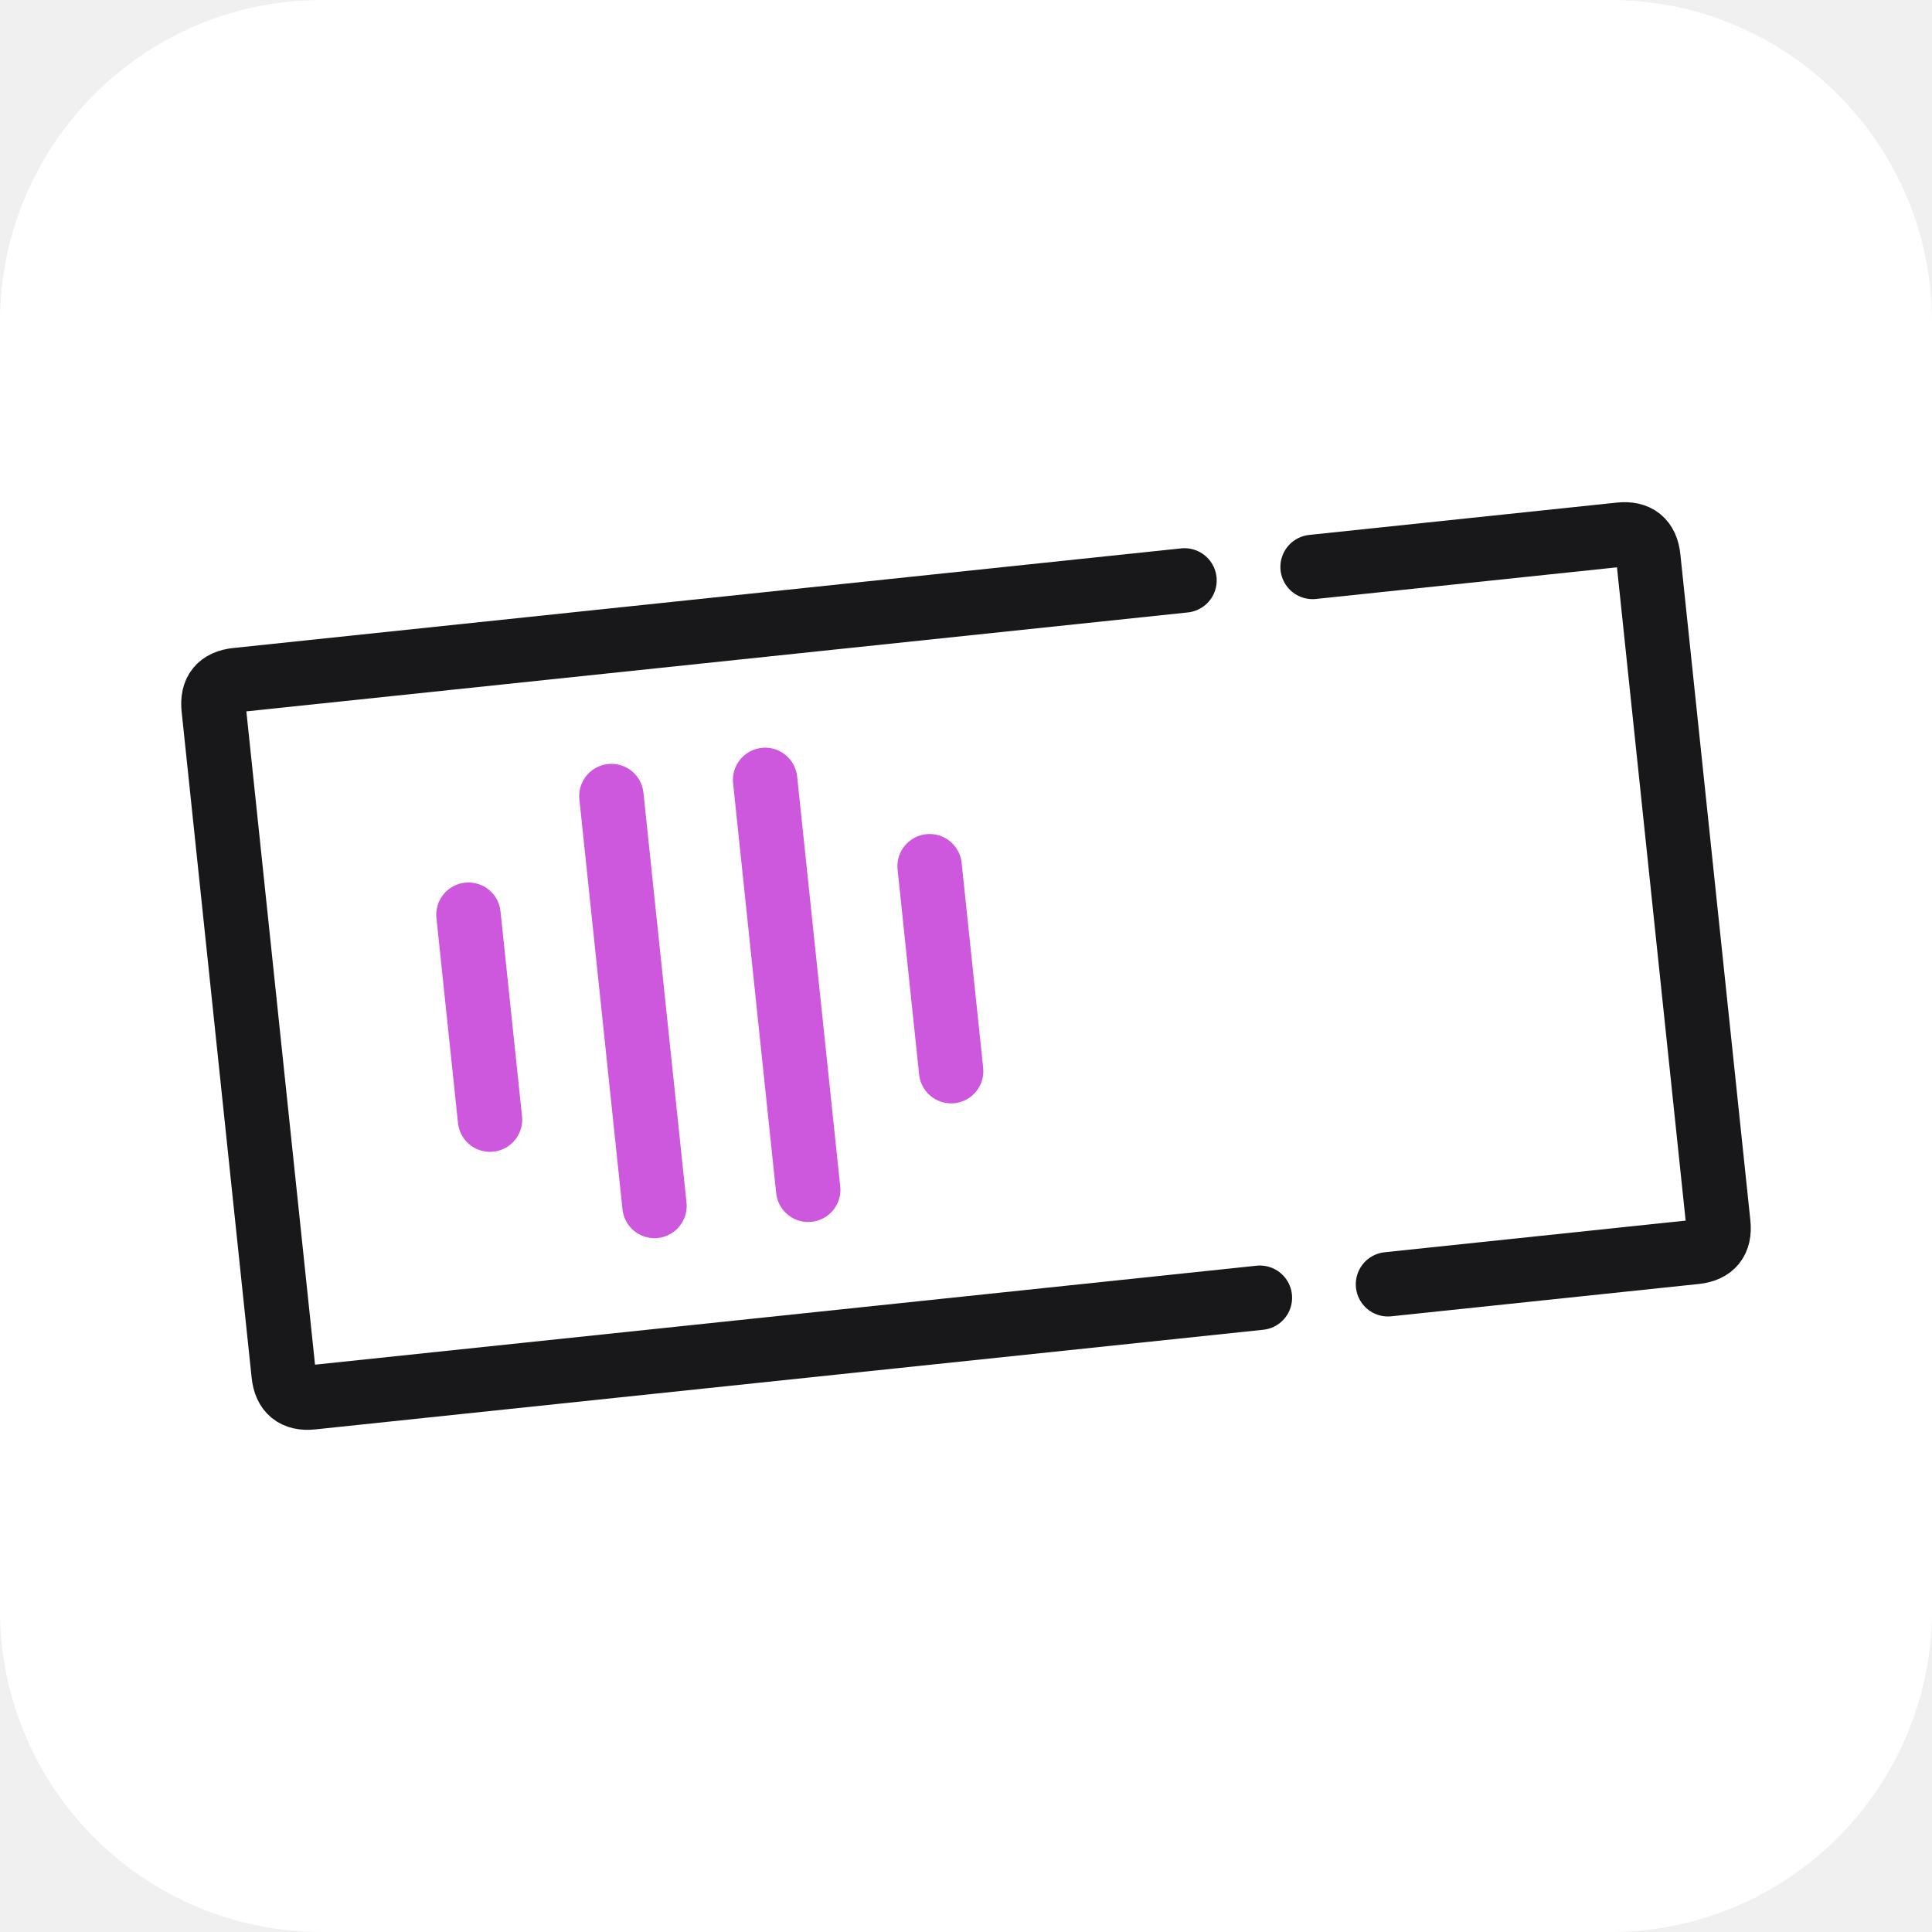
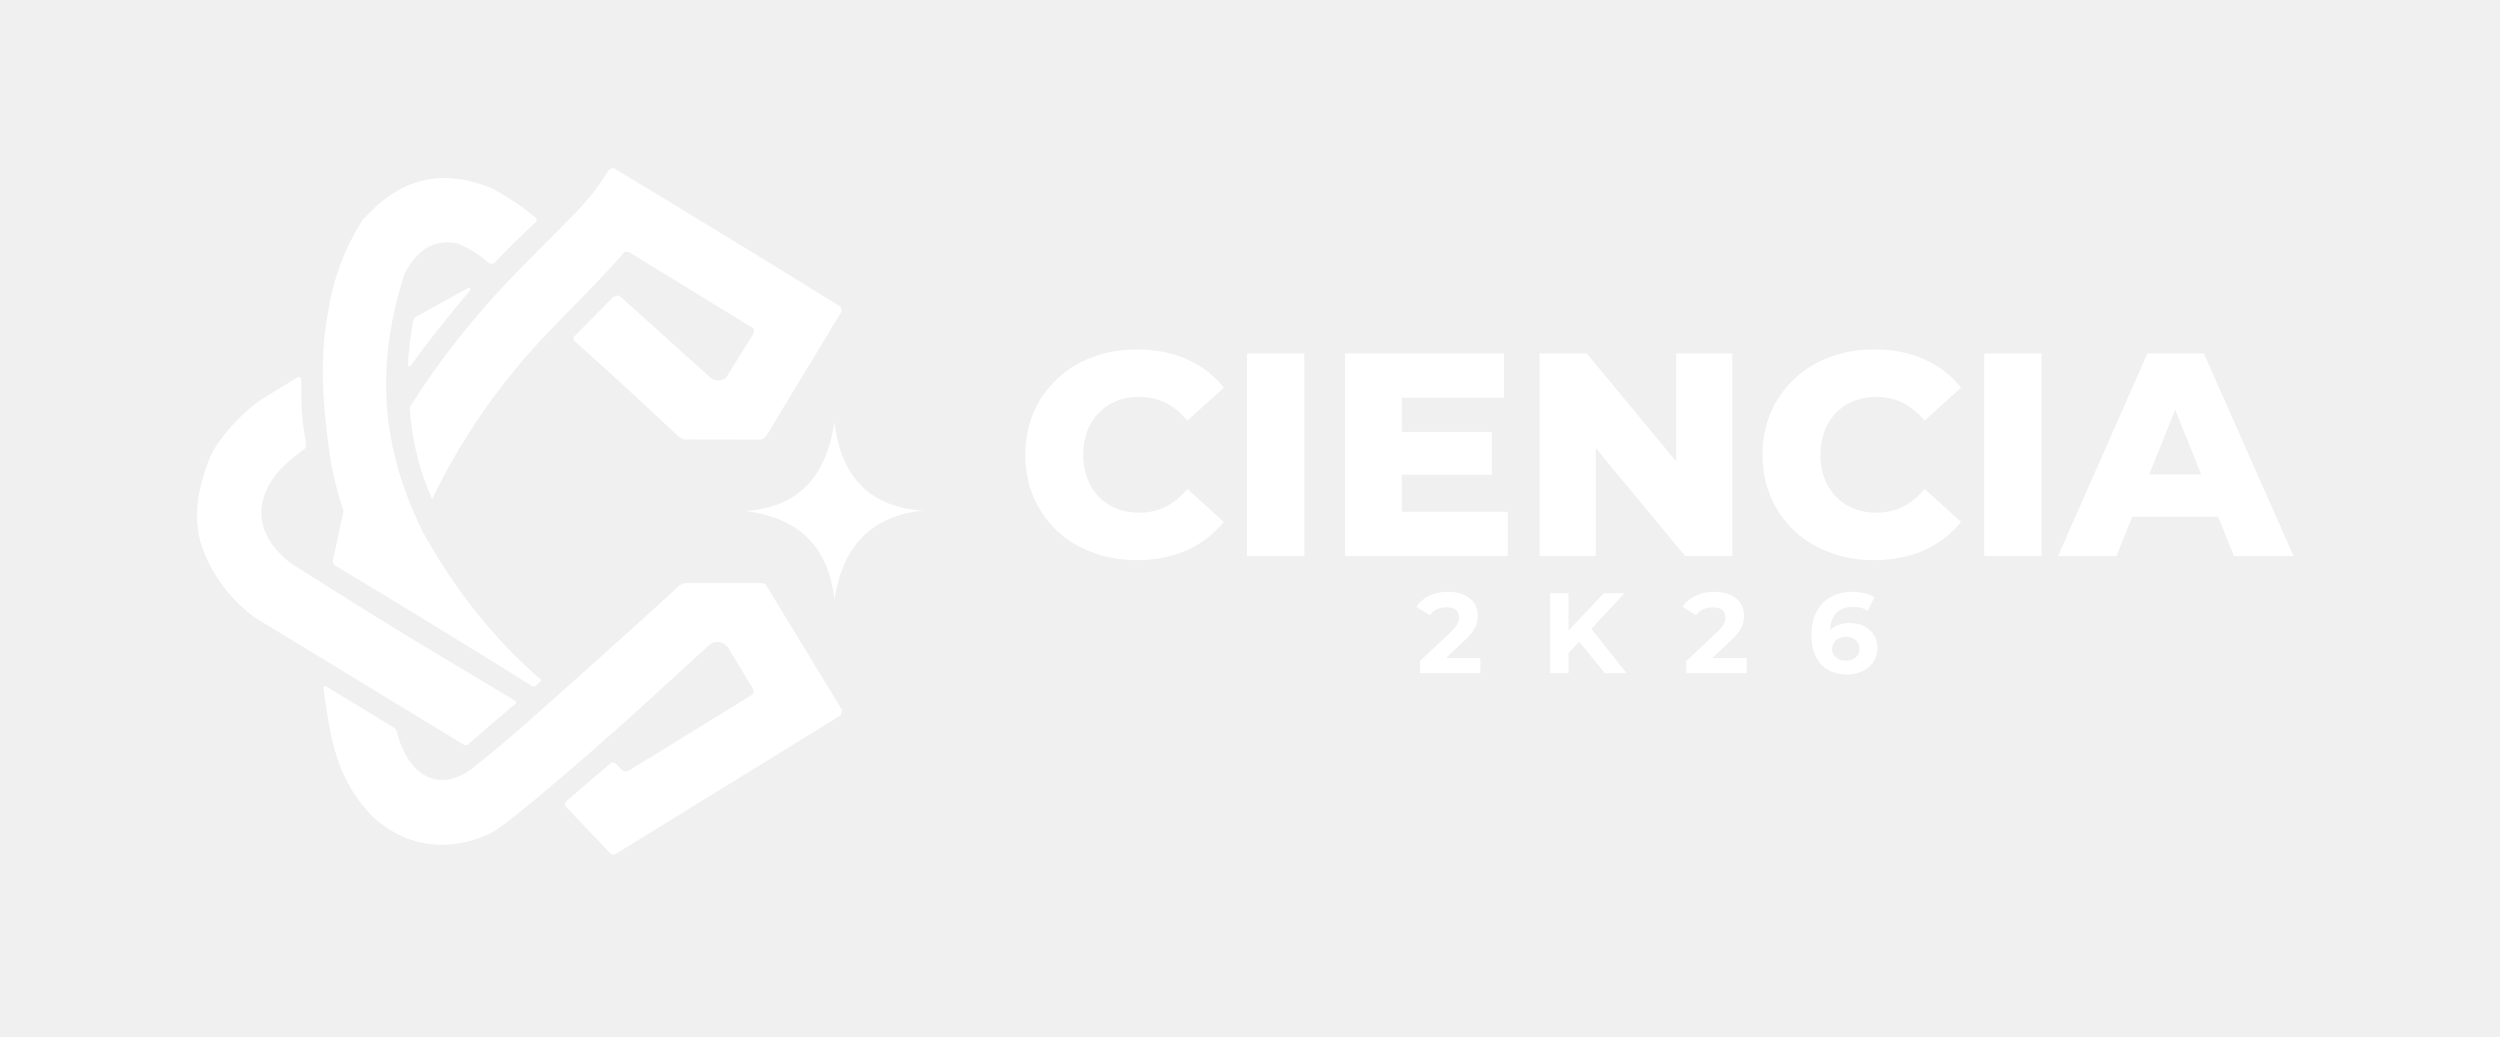
- <svg xmlns="http://www.w3.org/2000/svg" width="48" height="48" viewBox="0 0 48 48">
-   <rect width="48" height="48" rx="8" fill="#ffffff" />
-   <g transform="translate(24, 24)">
-     <g transform="rotate(-6) scale(0.32)">
-       <path d="M 20 -28 L -54 -28 Q -56 -28 -56 -26 L -56 26 Q -56 28 -54 28 L 20 28" fill="none" stroke="#18181b" stroke-width="5" stroke-linecap="round" stroke-linejoin="round" />
-       <path d="M 30 -28 L 54 -28 Q 56 -28 56 -26 L 56 26 Q 56 28 54 28 L 30 28" fill="none" stroke="#18181b" stroke-width="5" stroke-linecap="round" stroke-linejoin="round" />
-       <line x1="-38" y1="-8" x2="-38" y2="8" stroke="#cd58dd" stroke-width="5" stroke-linecap="round" />
-       <line x1="-26" y1="-16" x2="-26" y2="16" stroke="#cd58dd" stroke-width="5" stroke-linecap="round" />
-       <line x1="-14" y1="-16" x2="-14" y2="16" stroke="#cd58dd" stroke-width="5" stroke-linecap="round" />
-       <line x1="-2" y1="-8" x2="-2" y2="8" stroke="#cd58dd" stroke-width="5" stroke-linecap="round" />
+ <svg xmlns="http://www.w3.org/2000/svg" width="100%" height="100%" viewBox="0 0 4092 1696" version="1.1" xml:space="preserve" style="fill-rule:evenodd;clip-rule:evenodd;stroke-linejoin:round;stroke-miterlimit:2;">
+   <g transform="matrix(1,0,0,1,-1396.012,-2347.6)">
+     <g id="Logo-and-text" transform="matrix(1.29794,0,0,1.154137,1403.17,324.0245)">
+       <rect x="-5.515" y="1753.324" width="3152.224" height="1469.124" style="fill:none;" />
+       <g id="White-Group">
+         <g transform="matrix(0.087057,0,0,0.097904,697.5987,2479.263)">
+           <g transform="matrix(1,0,0,1,-5555.556,-5555.556)">
+             <g id="White" transform="matrix(5.555556,0,0,5.555556,0,0)">
+               <path d="M1047.169,539.187L1145.388,439.247L1160.133,435.429L1400.224,651.384C1413.156,659.179 1425.898,659.242 1438.455,651.703L1510.414,535.956C1514.064,527.419 1512.684,521.859 1506.664,519.044L1188.697,324.118C1183.127,321.126 1177.669,320.657 1172.399,324.45C1104.713,403.523 1026.458,476.901 953.469,555.458C834.61,684.01 742.716,821.762 672.822,967.019C641.138,895.272 620.103,815.508 614.314,727.356C689.998,607.211 781.622,490.609 890.803,377.912L1049.328,217.685C1080.593,184.749 1108.019,150.966 1128.954,115.417C1136.089,104.357 1143.276,100.52 1151.348,106.548C1346.809,224.648 1539.582,342.42 1732.388,461.432C1738.193,464.478 1742.208,470.789 1740.596,477.461L1545.476,799.98C1542.147,806.123 1537.105,810.093 1530.109,811.586L1338.142,811.264C1330.512,812.046 1322.695,809.278 1314.681,802.79C1227.318,720.563 1138.379,638.648 1047.234,557.169C1039.863,551.293 1039.761,545.301 1047.169,539.187Z" style="fill:white;" />
+               <path d="M623.507,501.952C616.483,538.676 612.172,577.327 609.94,617.133C610.948,620.444 613.001,621.554 616.145,620.362C662.362,555.446 714.128,490.819 769.97,424.746C774.989,417.574 773.49,415.634 767.411,415.874L636.285,488.326C630.172,490.338 624.932,497.437 623.507,501.952Z" style="fill:white;" />
+               <path d="M958.115,1438.816C827.923,1326.728 729.869,1197.411 650.381,1055.365C590.411,936.533 555.914,812.942 553.08,683.435C551.359,581.816 568.029,480.872 600.935,379.254C634.93,314.398 679.368,288.454 738.536,299.965C767.372,311.6 794.012,327.525 818.006,348.617C824.924,355.068 831.652,355.06 838.163,347.785C872.181,312.338 906.824,277.682 943.005,244.977C946.788,240.983 946.693,237.901 942.998,233.073C910.315,205.575 872.634,179.367 825.389,154.835C689.016,100.898 584.077,135.036 491.015,239.896C443.508,314.67 415.414,393.471 402.253,475.37C378.995,600.01 387.801,717.301 403.616,832.985C410.552,889.963 424.071,944.422 442.073,997.164L414.892,1124.422C412.641,1130.109 415.968,1138.503 422.098,1141.133C595.748,1245.595 767.104,1349.782 931.898,1453.184C936.505,1455.94 940.639,1456.654 943.945,1452.819L958.115,1438.816Z" style="fill:white;" />
+               <path d="M321.165,649.785C326.132,646.667 329.439,648.916 331.837,653.932C331.69,711.145 331.357,750.956 342.736,811.718C344.824,824.176 344.265,833.365 340.19,835.937C316.74,853.403 295.35,870.433 278.257,888.307C271.367,895.512 265.174,902.855 259.827,910.419C254.249,918.308 249.389,926.254 245.255,934.234C209.891,1002.486 227.542,1073.249 302.376,1132.475C631.466,1342.034 737.677,1400.458 892.245,1494.26L891.738,1499.031C851.429,1532.46 809.377,1568.77 766.604,1606.275C763.093,1608.427 759.522,1608.942 755.866,1607.169L211.935,1276.206C92.655,1189.531 64.166,1070.515 62.819,1048.345C56.099,997.919 60.448,944.301 90.847,865.274C108.592,813.208 187.162,729.812 238.344,700.465L321.165,649.785Z" style="fill:white;" />
+               <path d="M1491.416,997.742C1627.536,987.236 1699.916,910.486 1721.963,765.695C1738.502,910.983 1817.446,988.714 1953.714,996.668C1823.414,1009.592 1743.53,1084.123 1721.869,1229.802C1707.704,1089.776 1627.512,1015.799 1491.416,997.742Z" style="fill:white;" />
+               <path d="M389.645,1458.302C407.064,1588.289 421.6,1693.452 515.246,1792.163C602.911,1874.457 714.193,1889.783 825.09,1838.254C882.059,1810.129 1183.56,1540.563 1183.56,1540.563C1183.56,1540.563 1330.085,1406.667 1390.818,1351.504C1406.91,1334.289 1428.82,1335.437 1444.077,1352.972L1504.813,1453.447C1513.262,1465.783 1512.113,1474.134 1506.253,1477.579L1189.551,1672.381C1182.047,1677.014 1175.005,1678.6 1168.862,1674.254L1152.058,1656.794C1145.807,1652.72 1140.717,1652.15 1136.502,1656.864L1022.019,1755.283C1018.277,1759.135 1017.673,1763.142 1020.645,1767.33L1136.016,1888.916C1140.422,1894.173 1145.244,1895.402 1150.485,1892.575L1738.605,1530.321L1741.826,1516.493L1545.942,1194.543C1542.949,1189.66 1539.259,1186.113 1531.734,1185.575L1334.658,1185.692C1328.472,1185.875 1322.974,1187.967 1318.115,1191.834C1178.452,1319.537 1037.667,1445.747 896,1570.784C859.281,1602.616 822.337,1633.348 785.183,1663.057C708.065,1727.323 617.746,1710.474 580.314,1572.297C578.227,1564.594 572.884,1562.363 572.884,1562.363L396.12,1454.945C392.4,1453.339 389.217,1455.107 389.645,1458.302Z" style="fill:white;" />
+             </g>
+           </g>
+         </g>
+         <g transform="matrix(0.105113,0,0,0.11821,2090.036,2404.2)">
+           <g transform="matrix(1,0,0,1,-8719.444,-3633.333)">
+             <g id="Ciencia" transform="matrix(5.555556,0,0,5.555556,-13914.192,-1135.875)">
+               <rect x="2504.555" y="204.458" width="3138.409" height="1307.274" style="fill:none;" />
+               <g id="White1" transform="matrix(2.382992,0,0,2.382992,1971.708,-106.3886)">
+                 <g transform="matrix(262.2754,0,0,262.2754,296.5689,492.9186)">
+                   <path d="M0.419,0.014C0.364,0.014 0.312,0.005 0.266,-0.013C0.219,-0.03 0.178,-0.055 0.143,-0.088C0.109,-0.121 0.082,-0.159 0.063,-0.203C0.044,-0.248 0.034,-0.297 0.034,-0.35C0.034,-0.403 0.044,-0.452 0.063,-0.497C0.082,-0.541 0.109,-0.579 0.144,-0.612C0.178,-0.645 0.219,-0.67 0.266,-0.687C0.313,-0.705 0.364,-0.714 0.419,-0.714C0.484,-0.714 0.541,-0.703 0.592,-0.68C0.643,-0.658 0.686,-0.625 0.72,-0.582L0.594,-0.468C0.572,-0.495 0.547,-0.515 0.52,-0.529C0.492,-0.543 0.462,-0.55 0.429,-0.55C0.4,-0.55 0.374,-0.546 0.35,-0.536C0.326,-0.527 0.306,-0.513 0.289,-0.496C0.271,-0.478 0.258,-0.457 0.248,-0.432C0.239,-0.407 0.234,-0.38 0.234,-0.35C0.234,-0.32 0.239,-0.293 0.248,-0.268C0.258,-0.243 0.271,-0.222 0.289,-0.204C0.306,-0.187 0.326,-0.173 0.35,-0.164C0.374,-0.154 0.4,-0.15 0.429,-0.15C0.462,-0.15 0.492,-0.157 0.52,-0.171C0.547,-0.185 0.572,-0.205 0.594,-0.232L0.72,-0.118C0.686,-0.076 0.643,-0.043 0.592,-0.02C0.541,0.002 0.483,0.014 0.419,0.014Z" style="fill:white;fill-rule:nonzero;" />
+                 </g>
+                 <g transform="matrix(262.2754,0,0,262.2754,488.0753,492.9186)">
+                   <rect x="0.07" y="-0.7" width="0.198" height="0.7" style="fill:white;" />
+                 </g>
+                 <g transform="matrix(262.2754,0,0,262.2754,576.9417,492.9186)">
+                   <path d="M0.07,-0L0.07,-0.7L0.619,-0.7L0.619,-0.547L0.266,-0.547L0.266,-0.153L0.632,-0.153L0.632,-0L0.07,-0ZM0.252,-0.281L0.252,-0.429L0.577,-0.429L0.577,-0.281L0.252,-0.281Z" style="fill:white;fill-rule:nonzero;" />
+                 </g>
+                 <g transform="matrix(262.2754,0,0,262.2754,753.2088,492.9186)">
+                   <path d="M0.07,-0L0.07,-0.7L0.233,-0.7L0.619,-0.234L0.542,-0.234L0.542,-0.7L0.736,-0.7L0.736,-0L0.573,-0L0.187,-0.466L0.264,-0.466L0.264,-0L0.07,-0Z" style="fill:white;fill-rule:nonzero;" />
+                 </g>
+                 <g transform="matrix(262.2754,0,0,262.2754,964.6479,492.9186)">
+                   <path d="M0.419,0.014C0.364,0.014 0.312,0.005 0.266,-0.013C0.219,-0.03 0.178,-0.055 0.143,-0.088C0.109,-0.121 0.082,-0.159 0.063,-0.203C0.044,-0.248 0.034,-0.297 0.034,-0.35C0.034,-0.403 0.044,-0.452 0.063,-0.497C0.082,-0.541 0.109,-0.579 0.144,-0.612C0.178,-0.645 0.219,-0.67 0.266,-0.687C0.313,-0.705 0.364,-0.714 0.419,-0.714C0.484,-0.714 0.541,-0.703 0.592,-0.68C0.643,-0.658 0.686,-0.625 0.72,-0.582L0.594,-0.468C0.572,-0.495 0.547,-0.515 0.52,-0.529C0.492,-0.543 0.462,-0.55 0.429,-0.55C0.4,-0.55 0.374,-0.546 0.35,-0.536C0.326,-0.527 0.306,-0.513 0.289,-0.496C0.271,-0.478 0.258,-0.457 0.248,-0.432C0.239,-0.407 0.234,-0.38 0.234,-0.35C0.234,-0.32 0.239,-0.293 0.248,-0.268C0.258,-0.243 0.271,-0.222 0.289,-0.204C0.306,-0.187 0.326,-0.173 0.35,-0.164C0.374,-0.154 0.4,-0.15 0.429,-0.15C0.462,-0.15 0.492,-0.157 0.52,-0.171C0.547,-0.185 0.572,-0.205 0.594,-0.232L0.72,-0.118C0.686,-0.076 0.643,-0.043 0.592,-0.02C0.541,0.002 0.483,0.014 0.419,0.014Z" style="fill:white;fill-rule:nonzero;" />
+                 </g>
+                 <g transform="matrix(262.2754,0,0,262.2754,1156.154,492.9186)">
+                   <rect x="0.07" y="-0.7" width="0.198" height="0.7" style="fill:white;" />
+                 </g>
+                 <g transform="matrix(262.2754,0,0,262.2754,1245.021,492.9186)">
+                   <path d="M-0.014,-0L0.295,-0.7L0.49,-0.7L0.8,-0L0.594,-0L0.352,-0.603L0.43,-0.603L0.188,-0L-0.014,-0ZM0.155,-0.136L0.206,-0.282L0.548,-0.282L0.599,-0.136L0.155,-0.136Z" style="fill:white;fill-rule:nonzero;" />
+                 </g>
+               </g>
+             </g>
+           </g>
+         </g>
+         <g transform="matrix(0.082942,0,0,0.093277,2067.924,2654.517)">
+           <g transform="matrix(1,0,0,1,-7222.222,-888.8889)">
+             <clipPath id="_clip1">
+               <rect x="0" y="0" width="14444.444" height="1777.778" />
+             </clipPath>
+             <g clip-path="url(#_clip1)">
+               <g transform="matrix(5.555556,0,0,5.555556,-33687.116,-4921.386)">
+                 <g id="_2k26" transform="matrix(1,0,0,1,2535.617,233.2723)">
+                   <rect x="3528.064" y="652.577" width="2599.851" height="319.463" style="fill:none;" />
+                   <g id="White2" transform="matrix(1.439306,0,0,1.439306,-1133.043,-332.1783)">
+                     <g transform="matrix(217.1186,0,0,217.1186,3708.186,866.9626)">
+                       <path d="M0.033,-0L0.033,-0.105L0.303,-0.36C0.324,-0.379 0.34,-0.397 0.35,-0.412C0.36,-0.427 0.367,-0.441 0.371,-0.454C0.374,-0.466 0.376,-0.478 0.376,-0.489C0.376,-0.517 0.366,-0.538 0.348,-0.554C0.329,-0.569 0.301,-0.576 0.264,-0.576C0.234,-0.576 0.207,-0.571 0.182,-0.559C0.157,-0.547 0.136,-0.53 0.119,-0.506L0.001,-0.582C0.028,-0.622 0.065,-0.653 0.113,-0.677C0.161,-0.7 0.216,-0.712 0.279,-0.712C0.331,-0.712 0.377,-0.703 0.416,-0.687C0.455,-0.67 0.485,-0.646 0.507,-0.615C0.528,-0.584 0.539,-0.548 0.539,-0.505C0.539,-0.483 0.536,-0.46 0.53,-0.438C0.525,-0.415 0.513,-0.392 0.496,-0.367C0.479,-0.342 0.454,-0.314 0.422,-0.284L0.198,-0.073L0.167,-0.132L0.562,-0.132L0.562,-0L0.033,-0Z" style="fill:white;fill-rule:nonzero;" />
+                     </g>
+                     <g transform="matrix(217.1186,0,0,217.1186,3944.824,866.9626)">
+                       <path d="M0.228,-0.16L0.219,-0.347L0.554,-0.7L0.734,-0.7L0.432,-0.375L0.342,-0.279L0.228,-0.16ZM0.083,-0L0.083,-0.7L0.244,-0.7L0.244,-0L0.083,-0ZM0.562,-0L0.313,-0.305L0.419,-0.42L0.751,-0L0.562,-0Z" style="fill:white;fill-rule:nonzero;" />
+                     </g>
+                     <g transform="matrix(217.1186,0,0,217.1186,4214.541,866.9626)">
+                       <path d="M0.033,-0L0.033,-0.105L0.303,-0.36C0.324,-0.379 0.34,-0.397 0.35,-0.412C0.36,-0.427 0.367,-0.441 0.371,-0.454C0.374,-0.466 0.376,-0.478 0.376,-0.489C0.376,-0.517 0.366,-0.538 0.348,-0.554C0.329,-0.569 0.301,-0.576 0.264,-0.576C0.234,-0.576 0.207,-0.571 0.182,-0.559C0.157,-0.547 0.136,-0.53 0.119,-0.506L0.001,-0.582C0.028,-0.622 0.065,-0.653 0.113,-0.677C0.161,-0.7 0.216,-0.712 0.279,-0.712C0.331,-0.712 0.377,-0.703 0.416,-0.687C0.455,-0.67 0.485,-0.646 0.507,-0.615C0.528,-0.584 0.539,-0.548 0.539,-0.505C0.539,-0.483 0.536,-0.46 0.53,-0.438C0.525,-0.415 0.513,-0.392 0.496,-0.367C0.479,-0.342 0.454,-0.314 0.422,-0.284L0.198,-0.073L0.167,-0.132L0.562,-0.132L0.562,-0L0.033,-0Z" style="fill:white;fill-rule:nonzero;" />
+                     </g>
+                     <g transform="matrix(217.1186,0,0,217.1186,4451.178,866.9626)">
+                       <path d="M0.352,0.012C0.288,0.012 0.232,-0.001 0.186,-0.028C0.139,-0.054 0.103,-0.093 0.077,-0.145C0.052,-0.196 0.039,-0.259 0.039,-0.335C0.039,-0.415 0.054,-0.484 0.085,-0.54C0.115,-0.596 0.157,-0.639 0.211,-0.668C0.264,-0.697 0.326,-0.712 0.396,-0.712C0.433,-0.712 0.469,-0.708 0.503,-0.7C0.537,-0.692 0.566,-0.68 0.591,-0.664L0.531,-0.545C0.511,-0.558 0.491,-0.568 0.469,-0.573C0.447,-0.578 0.424,-0.58 0.4,-0.58C0.339,-0.58 0.292,-0.562 0.256,-0.525C0.22,-0.488 0.203,-0.434 0.203,-0.362C0.203,-0.35 0.203,-0.337 0.204,-0.322C0.204,-0.307 0.206,-0.293 0.209,-0.278L0.164,-0.32C0.176,-0.346 0.193,-0.368 0.213,-0.385C0.233,-0.403 0.257,-0.416 0.285,-0.425C0.312,-0.434 0.343,-0.439 0.376,-0.439C0.421,-0.439 0.462,-0.43 0.498,-0.412C0.534,-0.394 0.563,-0.368 0.585,-0.336C0.606,-0.303 0.617,-0.265 0.617,-0.221C0.617,-0.173 0.605,-0.132 0.582,-0.097C0.558,-0.063 0.526,-0.036 0.486,-0.017C0.446,0.002 0.402,0.012 0.352,0.012ZM0.343,-0.109C0.366,-0.109 0.386,-0.113 0.404,-0.122C0.421,-0.13 0.435,-0.142 0.445,-0.158C0.455,-0.174 0.46,-0.192 0.46,-0.213C0.46,-0.245 0.449,-0.271 0.427,-0.29C0.406,-0.308 0.377,-0.318 0.341,-0.318C0.317,-0.318 0.296,-0.313 0.278,-0.304C0.26,-0.295 0.246,-0.283 0.236,-0.267C0.225,-0.251 0.22,-0.233 0.22,-0.213C0.22,-0.193 0.225,-0.175 0.235,-0.16C0.245,-0.144 0.259,-0.132 0.277,-0.123C0.295,-0.114 0.317,-0.109 0.343,-0.109Z" style="fill:white;fill-rule:nonzero;" />
+                     </g>
+                   </g>
+                 </g>
+               </g>
+             </g>
+           </g>
+         </g>
+       </g>
    </g>
  </g>
</svg>
